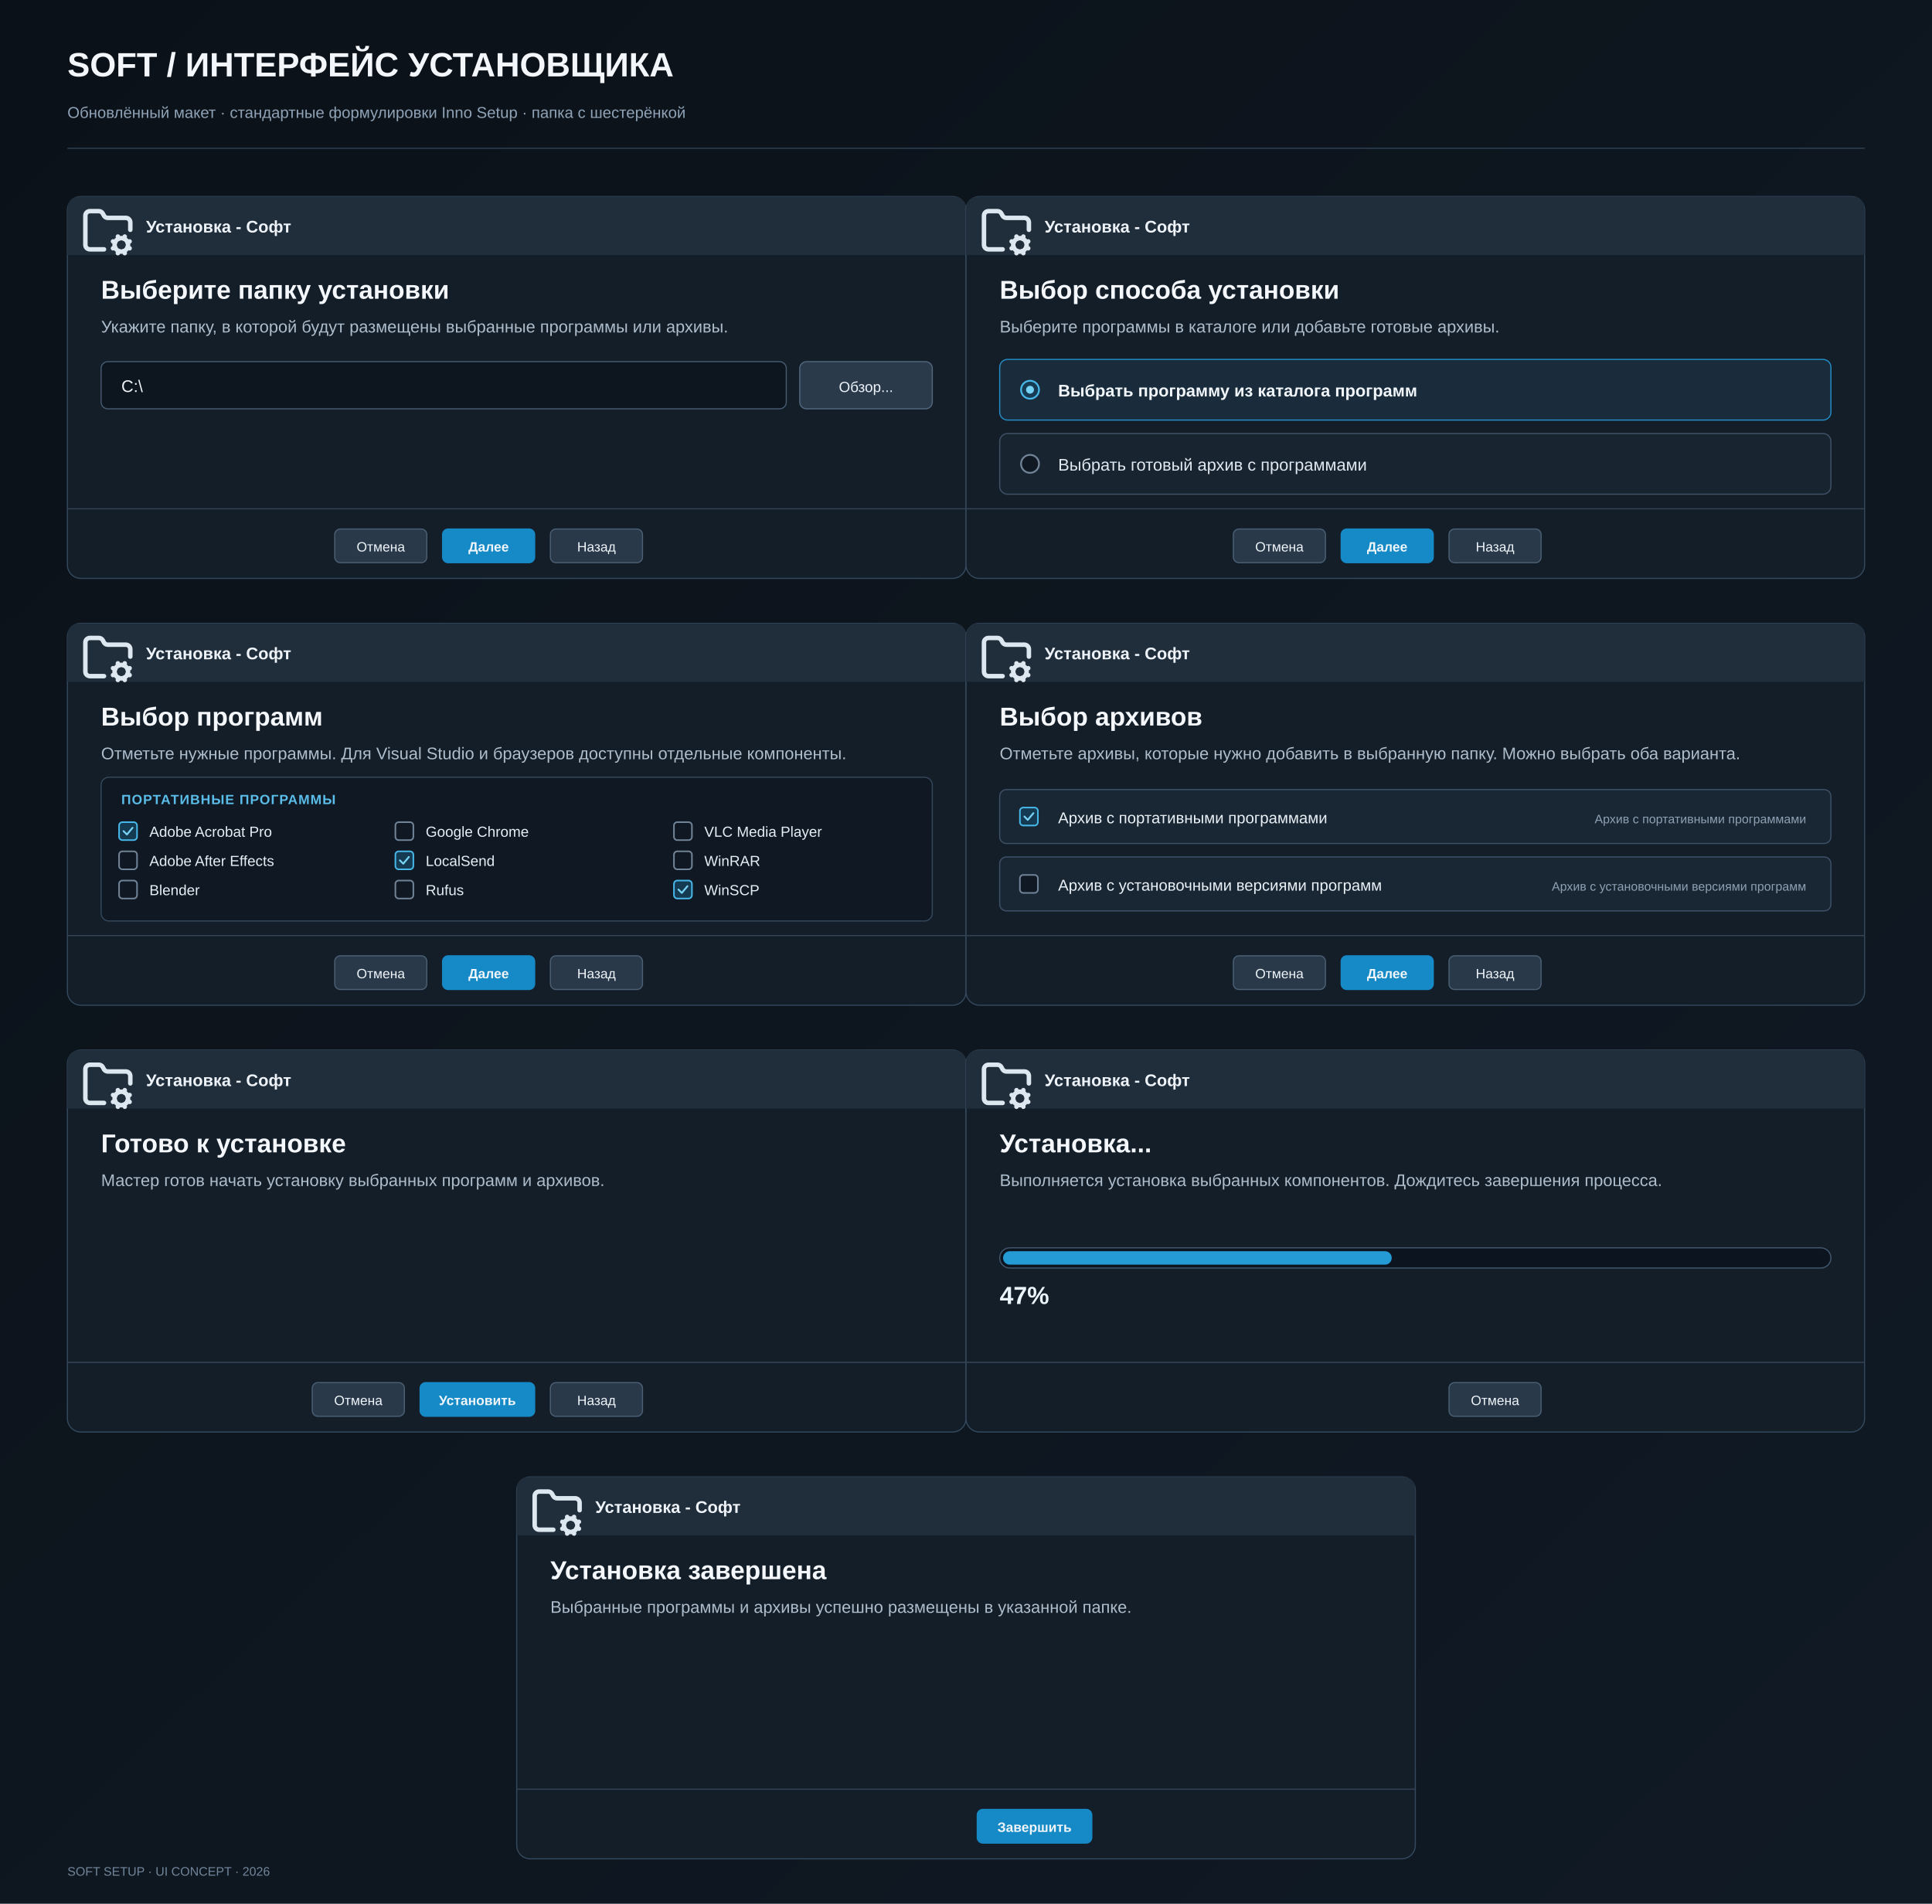
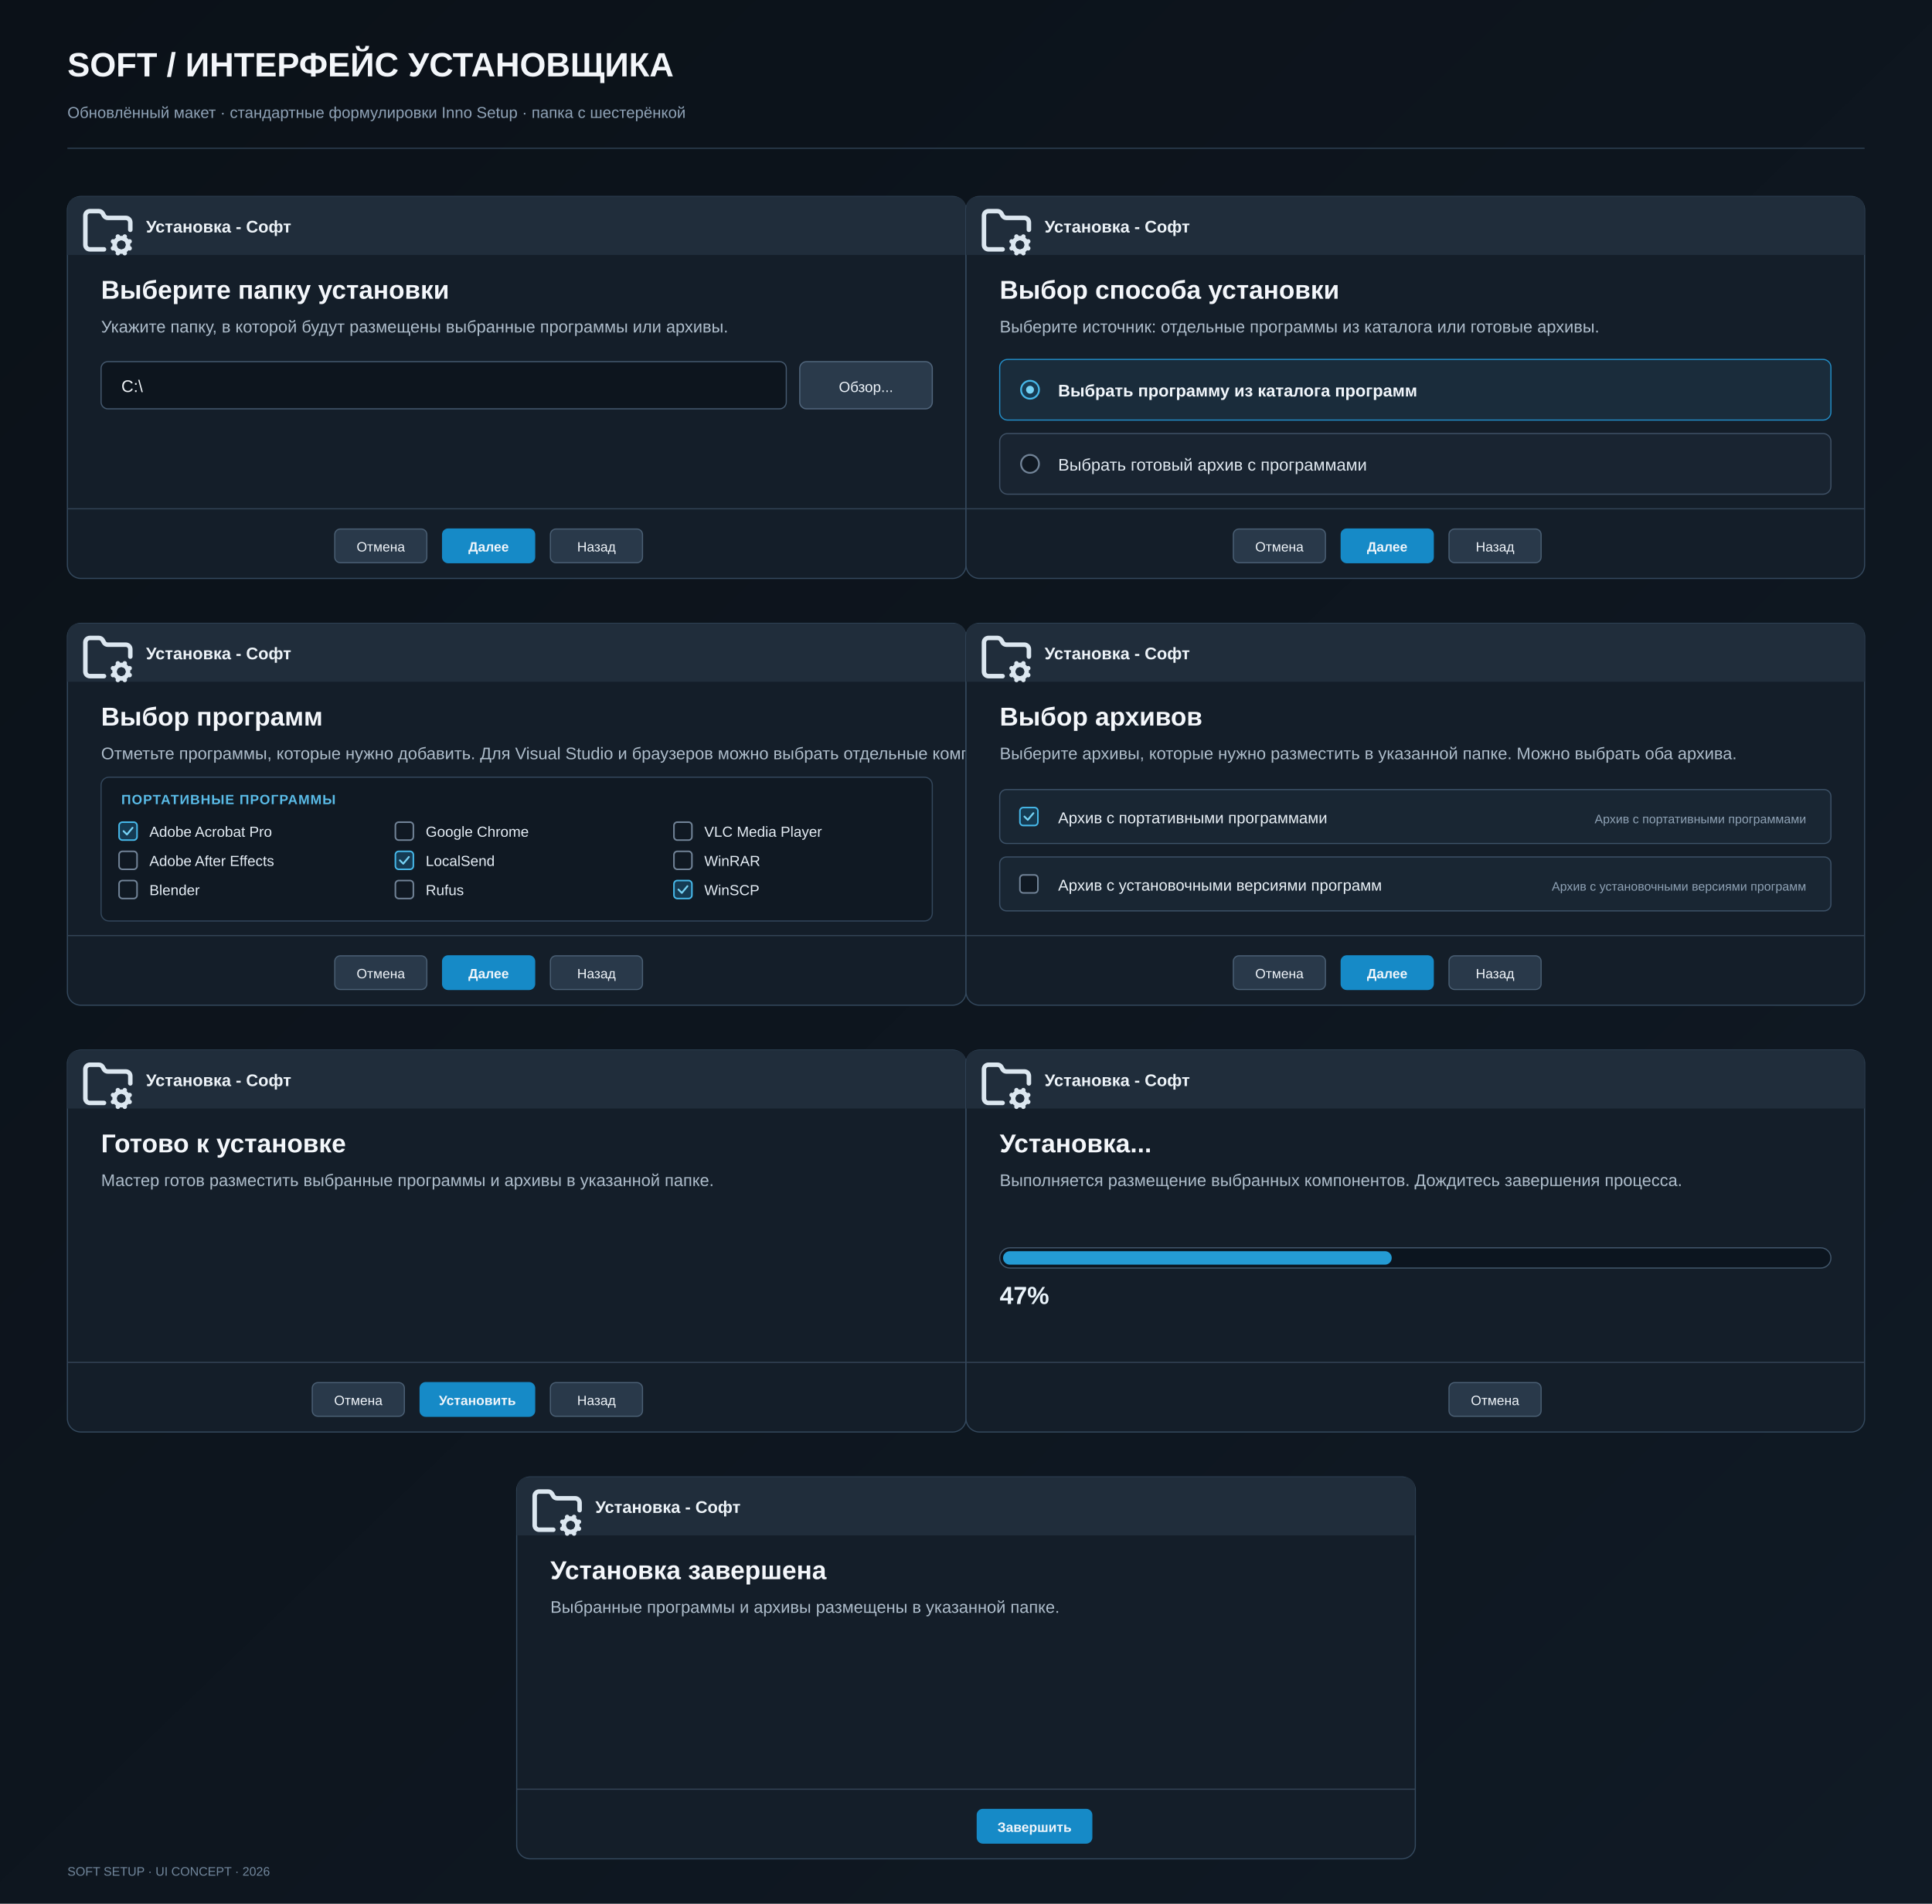
<svg xmlns="http://www.w3.org/2000/svg" width="1720" height="1695" viewBox="0 0 1720 1695">
  <defs>
    <linearGradient id="bg" x1="0" y1="0" x2="1" y2="1">
      <stop offset="0" stop-color="#0b1118" />
      <stop offset="1" stop-color="#101a25" />
    </linearGradient>
  </defs>
  <rect width="1720" height="1695" fill="url(#bg)" />
  <text x="60" y="68" font-family="Segoe UI,Arial,sans-serif" font-size="30" font-weight="700" fill="#f3f6fa">SOFT / ИНТЕРФЕЙС УСТАНОВЩИКА</text>
  <text x="60" y="105" font-family="Segoe UI,Arial,sans-serif" font-size="14" fill="#8fa2b6">Обновлённый макет · стандартные формулировки Inno Setup · папка с шестерёнкой</text>
  <path d="M60 132H1660" stroke="#2e4053" />
  <g font-family="Segoe UI,Arial,sans-serif">
    <g transform="translate(60 175)">
      <rect width="800" height="340" rx="12" fill="#141e29" stroke="#34495e" />
      <path d="M12 0H788Q800 0 800 12V52H0V12Q0 0 12 0Z" fill="#202d3b" />
      <g transform="translate(12 7) scale(2)" fill="none" stroke="#dce7f0" stroke-width="2" stroke-linecap="round" stroke-linejoin="round">
        <path d="M10.3 20H4a2 2 0 0 1-2-2V5a2 2 0 0 1 2-2h3.98a2 2 0 0 1 1.69.9l.66 1.2A2 2 0 0 0 12 6h8a2 2 0 0 1 2 2v3.3m-7.695 8.23l.923-.382m0-2.296l-.923-.383m2.547-1.241l-.383-.923m.383 6.467l-.383.924m2.679-6.468l.383-.923m-.001 7.391l-.382-.924m1.624-3.92l.924-.383m-.924 2.679l.924.383" />
        <circle cx="18" cy="18" r="3" />
      </g>
      <text x="70" y="32" font-size="15" font-weight="600" fill="#edf3f8">Установка - Софт</text>
      <text x="30" y="91" font-size="23" font-weight="600" fill="#f4f7fb">Выберите папку установки</text>
      <text x="30" y="121" font-size="15" fill="#aebdcb">Укажите папку, в которой будут размещены выбранные программы или архивы.</text>
      <rect x="30" y="147" width="610" height="42" rx="6" fill="#0d151e" stroke="#465a70" />
      <text x="48" y="174" font-size="15" fill="#f0f4f8">C:\</text>
      <rect x="652" y="147" width="118" height="42" rx="6" fill="#2a3a4b" stroke="#52677e" />
      <text x="711" y="174" text-anchor="middle" font-size="13" fill="#eef4fa">Обзор...</text>
      <path d="M0 278H800" stroke="#344456" />
      <rect x="430" y="296" width="82" height="30" rx="5" fill="#29394a" stroke="#4b6075" />
      <text x="471" y="316" text-anchor="middle" font-size="12" font-weight="400" fill="#f0f5fa">Назад</text>
      <rect x="334" y="296" width="82" height="30" rx="5" fill="#168ac7" stroke="#168ac7" />
      <text x="375" y="316" text-anchor="middle" font-size="12" font-weight="600" fill="#f0f5fa">Далее</text>
      <rect x="238" y="296" width="82" height="30" rx="5" fill="#29394a" stroke="#4b6075" />
      <text x="279" y="316" text-anchor="middle" font-size="12" font-weight="400" fill="#f0f5fa">Отмена</text>
    </g>
    <g transform="translate(860 175)">
      <rect width="800" height="340" rx="12" fill="#141e29" stroke="#34495e" />
      <path d="M12 0H788Q800 0 800 12V52H0V12Q0 0 12 0Z" fill="#202d3b" />
      <g transform="translate(12 7) scale(2)" fill="none" stroke="#dce7f0" stroke-width="2" stroke-linecap="round" stroke-linejoin="round">
        <path d="M10.3 20H4a2 2 0 0 1-2-2V5a2 2 0 0 1 2-2h3.98a2 2 0 0 1 1.69.9l.66 1.2A2 2 0 0 0 12 6h8a2 2 0 0 1 2 2v3.3m-7.695 8.23l.923-.382m0-2.296l-.923-.383m2.547-1.241l-.383-.923m.383 6.467l-.383.924m2.679-6.468l.383-.923m-.001 7.391l-.382-.924m1.624-3.92l.924-.383m-.924 2.679l.924.383" />
        <circle cx="18" cy="18" r="3" />
      </g>
      <text x="70" y="32" font-size="15" font-weight="600" fill="#edf3f8">Установка - Софт</text>
      <text x="30" y="91" font-size="23" font-weight="600" fill="#f4f7fb">Выбор способа установки</text>
-       <text x="30" y="121" font-size="15" fill="#aebdcb">Выберите программы в каталоге или добавьте готовые архивы.</text>
+       <text x="30" y="121" font-size="15" fill="#aebdcb">Выберите источник: отдельные программы из каталога или готовые архивы.</text>
      <rect x="30" y="145" width="740" height="54" rx="7" fill="#1a2c3b" stroke="#238ec8" />
      <circle cx="57" cy="172" r="8" fill="#163b53" stroke="#46b7e8" stroke-width="1.6" />
      <circle cx="57" cy="172" r="3.5" fill="#77d3f5" />
      <text x="82" y="178" font-size="15" font-weight="600" fill="#f1f6fb">Выбрать программу из каталога программ</text>
      <rect x="30" y="211" width="740" height="54" rx="7" fill="#192431" stroke="#405267" />
      <circle cx="57" cy="238" r="8" fill="#101923" stroke="#718397" stroke-width="1.6" />
      <text x="82" y="244" font-size="15" fill="#e0e8f0">Выбрать готовый архив с программами</text>
      <path d="M0 278H800" stroke="#344456" />
      <rect x="430" y="296" width="82" height="30" rx="5" fill="#29394a" stroke="#4b6075" />
      <text x="471" y="316" text-anchor="middle" font-size="12" font-weight="400" fill="#f0f5fa">Назад</text>
      <rect x="334" y="296" width="82" height="30" rx="5" fill="#168ac7" stroke="#168ac7" />
      <text x="375" y="316" text-anchor="middle" font-size="12" font-weight="600" fill="#f0f5fa">Далее</text>
      <rect x="238" y="296" width="82" height="30" rx="5" fill="#29394a" stroke="#4b6075" />
      <text x="279" y="316" text-anchor="middle" font-size="12" font-weight="400" fill="#f0f5fa">Отмена</text>
    </g>
    <g transform="translate(60 555)">
      <rect width="800" height="340" rx="12" fill="#141e29" stroke="#34495e" />
      <path d="M12 0H788Q800 0 800 12V52H0V12Q0 0 12 0Z" fill="#202d3b" />
      <g transform="translate(12 7) scale(2)" fill="none" stroke="#dce7f0" stroke-width="2" stroke-linecap="round" stroke-linejoin="round">
        <path d="M10.3 20H4a2 2 0 0 1-2-2V5a2 2 0 0 1 2-2h3.98a2 2 0 0 1 1.69.9l.66 1.2A2 2 0 0 0 12 6h8a2 2 0 0 1 2 2v3.3m-7.695 8.23l.923-.382m0-2.296l-.923-.383m2.547-1.241l-.383-.923m.383 6.467l-.383.924m2.679-6.468l.383-.923m-.001 7.391l-.382-.924m1.624-3.92l.924-.383m-.924 2.679l.924.383" />
        <circle cx="18" cy="18" r="3" />
      </g>
      <text x="70" y="32" font-size="15" font-weight="600" fill="#edf3f8">Установка - Софт</text>
      <text x="30" y="91" font-size="23" font-weight="600" fill="#f4f7fb">Выбор программ</text>
-       <text x="30" y="121" font-size="15" fill="#aebdcb">Отметьте нужные программы. Для Visual Studio и браузеров доступны отдельные компоненты.</text>
+       <text x="30" y="121" font-size="15" fill="#aebdcb">Отметьте программы, которые нужно добавить. Для Visual Studio и браузеров можно выбрать отдельные компоненты.</text>
      <rect x="30" y="137" width="740" height="128" rx="7" fill="#101923" stroke="#34485d" />
      <text x="48" y="161" font-size="12" font-weight="700" letter-spacing=".7" fill="#5abce8">ПОРТАТИВНЫЕ ПРОГРАММЫ</text>
      <rect x="46" y="177" width="16" height="16" rx="3" fill="#153b53" stroke="#46b7e8" stroke-width="1.4" />
      <path d="M50 185l3 3 5-6" fill="none" stroke="#77d3f5" stroke-width="1.6" stroke-linecap="round" stroke-linejoin="round" />
      <text x="73" y="190" font-size="13" fill="#e5edf5">Adobe Acrobat Pro</text>
      <rect x="46" y="203" width="16" height="16" rx="3" fill="#101923" stroke="#718397" stroke-width="1.4" />
      <text x="73" y="216" font-size="13" fill="#e5edf5">Adobe After Effects</text>
      <rect x="46" y="229" width="16" height="16" rx="3" fill="#101923" stroke="#718397" stroke-width="1.4" />
      <text x="73" y="242" font-size="13" fill="#e5edf5">Blender</text>
      <rect x="292" y="177" width="16" height="16" rx="3" fill="#101923" stroke="#718397" stroke-width="1.4" />
      <text x="319" y="190" font-size="13" fill="#e5edf5">Google Chrome</text>
      <rect x="292" y="203" width="16" height="16" rx="3" fill="#153b53" stroke="#46b7e8" stroke-width="1.4" />
      <path d="M296 211l3 3 5-6" fill="none" stroke="#77d3f5" stroke-width="1.6" stroke-linecap="round" stroke-linejoin="round" />
      <text x="319" y="216" font-size="13" fill="#e5edf5">LocalSend</text>
      <rect x="292" y="229" width="16" height="16" rx="3" fill="#101923" stroke="#718397" stroke-width="1.4" />
      <text x="319" y="242" font-size="13" fill="#e5edf5">Rufus</text>
      <rect x="540" y="177" width="16" height="16" rx="3" fill="#101923" stroke="#718397" stroke-width="1.4" />
      <text x="567" y="190" font-size="13" fill="#e5edf5">VLC Media Player</text>
      <rect x="540" y="203" width="16" height="16" rx="3" fill="#101923" stroke="#718397" stroke-width="1.4" />
      <text x="567" y="216" font-size="13" fill="#e5edf5">WinRAR</text>
      <rect x="540" y="229" width="16" height="16" rx="3" fill="#153b53" stroke="#46b7e8" stroke-width="1.4" />
      <path d="M544 237l3 3 5-6" fill="none" stroke="#77d3f5" stroke-width="1.6" stroke-linecap="round" stroke-linejoin="round" />
      <text x="567" y="242" font-size="13" fill="#e5edf5">WinSCP</text>
      <path d="M0 278H800" stroke="#344456" />
      <rect x="430" y="296" width="82" height="30" rx="5" fill="#29394a" stroke="#4b6075" />
      <text x="471" y="316" text-anchor="middle" font-size="12" font-weight="400" fill="#f0f5fa">Назад</text>
      <rect x="334" y="296" width="82" height="30" rx="5" fill="#168ac7" stroke="#168ac7" />
      <text x="375" y="316" text-anchor="middle" font-size="12" font-weight="600" fill="#f0f5fa">Далее</text>
      <rect x="238" y="296" width="82" height="30" rx="5" fill="#29394a" stroke="#4b6075" />
      <text x="279" y="316" text-anchor="middle" font-size="12" font-weight="400" fill="#f0f5fa">Отмена</text>
    </g>
    <g transform="translate(860 555)">
      <rect width="800" height="340" rx="12" fill="#141e29" stroke="#34495e" />
      <path d="M12 0H788Q800 0 800 12V52H0V12Q0 0 12 0Z" fill="#202d3b" />
      <g transform="translate(12 7) scale(2)" fill="none" stroke="#dce7f0" stroke-width="2" stroke-linecap="round" stroke-linejoin="round">
        <path d="M10.3 20H4a2 2 0 0 1-2-2V5a2 2 0 0 1 2-2h3.98a2 2 0 0 1 1.69.9l.66 1.2A2 2 0 0 0 12 6h8a2 2 0 0 1 2 2v3.3m-7.695 8.23l.923-.382m0-2.296l-.923-.383m2.547-1.241l-.383-.923m.383 6.467l-.383.924m2.679-6.468l.383-.923m-.001 7.391l-.382-.924m1.624-3.92l.924-.383m-.924 2.679l.924.383" />
        <circle cx="18" cy="18" r="3" />
      </g>
      <text x="70" y="32" font-size="15" font-weight="600" fill="#edf3f8">Установка - Софт</text>
      <text x="30" y="91" font-size="23" font-weight="600" fill="#f4f7fb">Выбор архивов</text>
-       <text x="30" y="121" font-size="15" fill="#aebdcb">Отметьте архивы, которые нужно добавить в выбранную папку. Можно выбрать оба варианта.</text>
+       <text x="30" y="121" font-size="15" fill="#aebdcb">Выберите архивы, которые нужно разместить в указанной папке. Можно выбрать оба архива.</text>
      <rect x="30" y="148" width="740" height="48" rx="6" fill="#192633" stroke="#3d5268" />
      <rect x="48" y="164" width="16" height="16" rx="3" fill="#153b53" stroke="#46b7e8" stroke-width="1.4" />
      <path d="M52 172l3 3 5-6" fill="none" stroke="#77d3f5" stroke-width="1.6" stroke-linecap="round" stroke-linejoin="round" />
      <text x="82" y="178" font-size="14" fill="#eaf1f7">Архив с портативными программами</text>
      <text x="748" y="178" text-anchor="end" font-size="11" fill="#8ea1b4">Архив с портативными программами</text>
      <rect x="30" y="208" width="740" height="48" rx="6" fill="#192633" stroke="#3d5268" />
      <rect x="48" y="224" width="16" height="16" rx="3" fill="#101923" stroke="#718397" stroke-width="1.4" />
      <text x="82" y="238" font-size="14" fill="#eaf1f7">Архив с установочными версиями программ</text>
      <text x="748" y="238" text-anchor="end" font-size="11" fill="#8ea1b4">Архив с установочными версиями программ</text>
      <path d="M0 278H800" stroke="#344456" />
      <rect x="430" y="296" width="82" height="30" rx="5" fill="#29394a" stroke="#4b6075" />
      <text x="471" y="316" text-anchor="middle" font-size="12" font-weight="400" fill="#f0f5fa">Назад</text>
      <rect x="334" y="296" width="82" height="30" rx="5" fill="#168ac7" stroke="#168ac7" />
      <text x="375" y="316" text-anchor="middle" font-size="12" font-weight="600" fill="#f0f5fa">Далее</text>
      <rect x="238" y="296" width="82" height="30" rx="5" fill="#29394a" stroke="#4b6075" />
      <text x="279" y="316" text-anchor="middle" font-size="12" font-weight="400" fill="#f0f5fa">Отмена</text>
    </g>
    <g transform="translate(60 935)">
      <rect width="800" height="340" rx="12" fill="#141e29" stroke="#34495e" />
      <path d="M12 0H788Q800 0 800 12V52H0V12Q0 0 12 0Z" fill="#202d3b" />
      <g transform="translate(12 7) scale(2)" fill="none" stroke="#dce7f0" stroke-width="2" stroke-linecap="round" stroke-linejoin="round">
        <path d="M10.3 20H4a2 2 0 0 1-2-2V5a2 2 0 0 1 2-2h3.98a2 2 0 0 1 1.69.9l.66 1.2A2 2 0 0 0 12 6h8a2 2 0 0 1 2 2v3.3m-7.695 8.23l.923-.382m0-2.296l-.923-.383m2.547-1.241l-.383-.923m.383 6.467l-.383.924m2.679-6.468l.383-.923m-.001 7.391l-.382-.924m1.624-3.92l.924-.383m-.924 2.679l.924.383" />
        <circle cx="18" cy="18" r="3" />
      </g>
      <text x="70" y="32" font-size="15" font-weight="600" fill="#edf3f8">Установка - Софт</text>
      <text x="30" y="91" font-size="23" font-weight="600" fill="#f4f7fb">Готово к установке</text>
-       <text x="30" y="121" font-size="15" fill="#aebdcb">Мастер готов начать установку выбранных программ и архивов.</text>
+       <text x="30" y="121" font-size="15" fill="#aebdcb">Мастер готов разместить выбранные программы и архивы в указанной папке.</text>
      <path d="M0 278H800" stroke="#344456" />
      <rect x="430" y="296" width="82" height="30" rx="5" fill="#29394a" stroke="#4b6075" />
      <text x="471" y="316" text-anchor="middle" font-size="12" font-weight="400" fill="#f0f5fa">Назад</text>
      <rect x="314" y="296" width="102" height="30" rx="5" fill="#168ac7" stroke="#168ac7" />
      <text x="365" y="316" text-anchor="middle" font-size="12" font-weight="600" fill="#f0f5fa">Установить</text>
      <rect x="218" y="296" width="82" height="30" rx="5" fill="#29394a" stroke="#4b6075" />
      <text x="259" y="316" text-anchor="middle" font-size="12" font-weight="400" fill="#f0f5fa">Отмена</text>
    </g>
    <g transform="translate(860 935)">
      <rect width="800" height="340" rx="12" fill="#141e29" stroke="#34495e" />
      <path d="M12 0H788Q800 0 800 12V52H0V12Q0 0 12 0Z" fill="#202d3b" />
      <g transform="translate(12 7) scale(2)" fill="none" stroke="#dce7f0" stroke-width="2" stroke-linecap="round" stroke-linejoin="round">
        <path d="M10.3 20H4a2 2 0 0 1-2-2V5a2 2 0 0 1 2-2h3.98a2 2 0 0 1 1.69.9l.66 1.2A2 2 0 0 0 12 6h8a2 2 0 0 1 2 2v3.3m-7.695 8.23l.923-.382m0-2.296l-.923-.383m2.547-1.241l-.383-.923m.383 6.467l-.383.924m2.679-6.468l.383-.923m-.001 7.391l-.382-.924m1.624-3.92l.924-.383m-.924 2.679l.924.383" />
        <circle cx="18" cy="18" r="3" />
      </g>
      <text x="70" y="32" font-size="15" font-weight="600" fill="#edf3f8">Установка - Софт</text>
      <text x="30" y="91" font-size="23" font-weight="600" fill="#f4f7fb">Установка...</text>
-       <text x="30" y="121" font-size="15" fill="#aebdcb">Выполняется установка выбранных компонентов. Дождитесь завершения процесса.</text>
+       <text x="30" y="121" font-size="15" fill="#aebdcb">Выполняется размещение выбранных компонентов. Дождитесь завершения процесса.</text>
      <rect x="30" y="176" width="740" height="18" rx="9" fill="#0c151f" stroke="#43586d" />
      <rect x="33" y="179" width="346" height="12" rx="6" fill="#249bd4" />
      <text x="30" y="226" font-size="22" font-weight="600" fill="#eaf4fb">47%</text>
      <path d="M0 278H800" stroke="#344456" />
      <rect x="430" y="296" width="82" height="30" rx="5" fill="#29394a" stroke="#4b6075" />
      <text x="471" y="316" text-anchor="middle" font-size="12" font-weight="400" fill="#f0f5fa">Отмена</text>
    </g>
    <g transform="translate(460 1315)">
      <rect width="800" height="340" rx="12" fill="#141e29" stroke="#34495e" />
      <path d="M12 0H788Q800 0 800 12V52H0V12Q0 0 12 0Z" fill="#202d3b" />
      <g transform="translate(12 7) scale(2)" fill="none" stroke="#dce7f0" stroke-width="2" stroke-linecap="round" stroke-linejoin="round">
        <path d="M10.3 20H4a2 2 0 0 1-2-2V5a2 2 0 0 1 2-2h3.98a2 2 0 0 1 1.69.9l.66 1.2A2 2 0 0 0 12 6h8a2 2 0 0 1 2 2v3.3m-7.695 8.23l.923-.382m0-2.296l-.923-.383m2.547-1.241l-.383-.923m.383 6.467l-.383.924m2.679-6.468l.383-.923m-.001 7.391l-.382-.924m1.624-3.92l.924-.383m-.924 2.679l.924.383" />
        <circle cx="18" cy="18" r="3" />
      </g>
      <text x="70" y="32" font-size="15" font-weight="600" fill="#edf3f8">Установка - Софт</text>
      <text x="30" y="91" font-size="23" font-weight="600" fill="#f4f7fb">Установка завершена</text>
-       <text x="30" y="121" font-size="15" fill="#aebdcb">Выбранные программы и архивы успешно размещены в указанной папке.</text>
+       <text x="30" y="121" font-size="15" fill="#aebdcb">Выбранные программы и архивы размещены в указанной папке.</text>
      <path d="M0 278H800" stroke="#344456" />
      <rect x="410" y="296" width="102" height="30" rx="5" fill="#168ac7" stroke="#168ac7" />
      <text x="461" y="316" text-anchor="middle" font-size="12" font-weight="600" fill="#f0f5fa">Завершить</text>
    </g>
  </g>
  <text x="60" y="1670" font-family="Segoe UI,Arial,sans-serif" font-size="11" fill="#71869b">SOFT SETUP · UI CONCEPT · 2026</text>
</svg>
